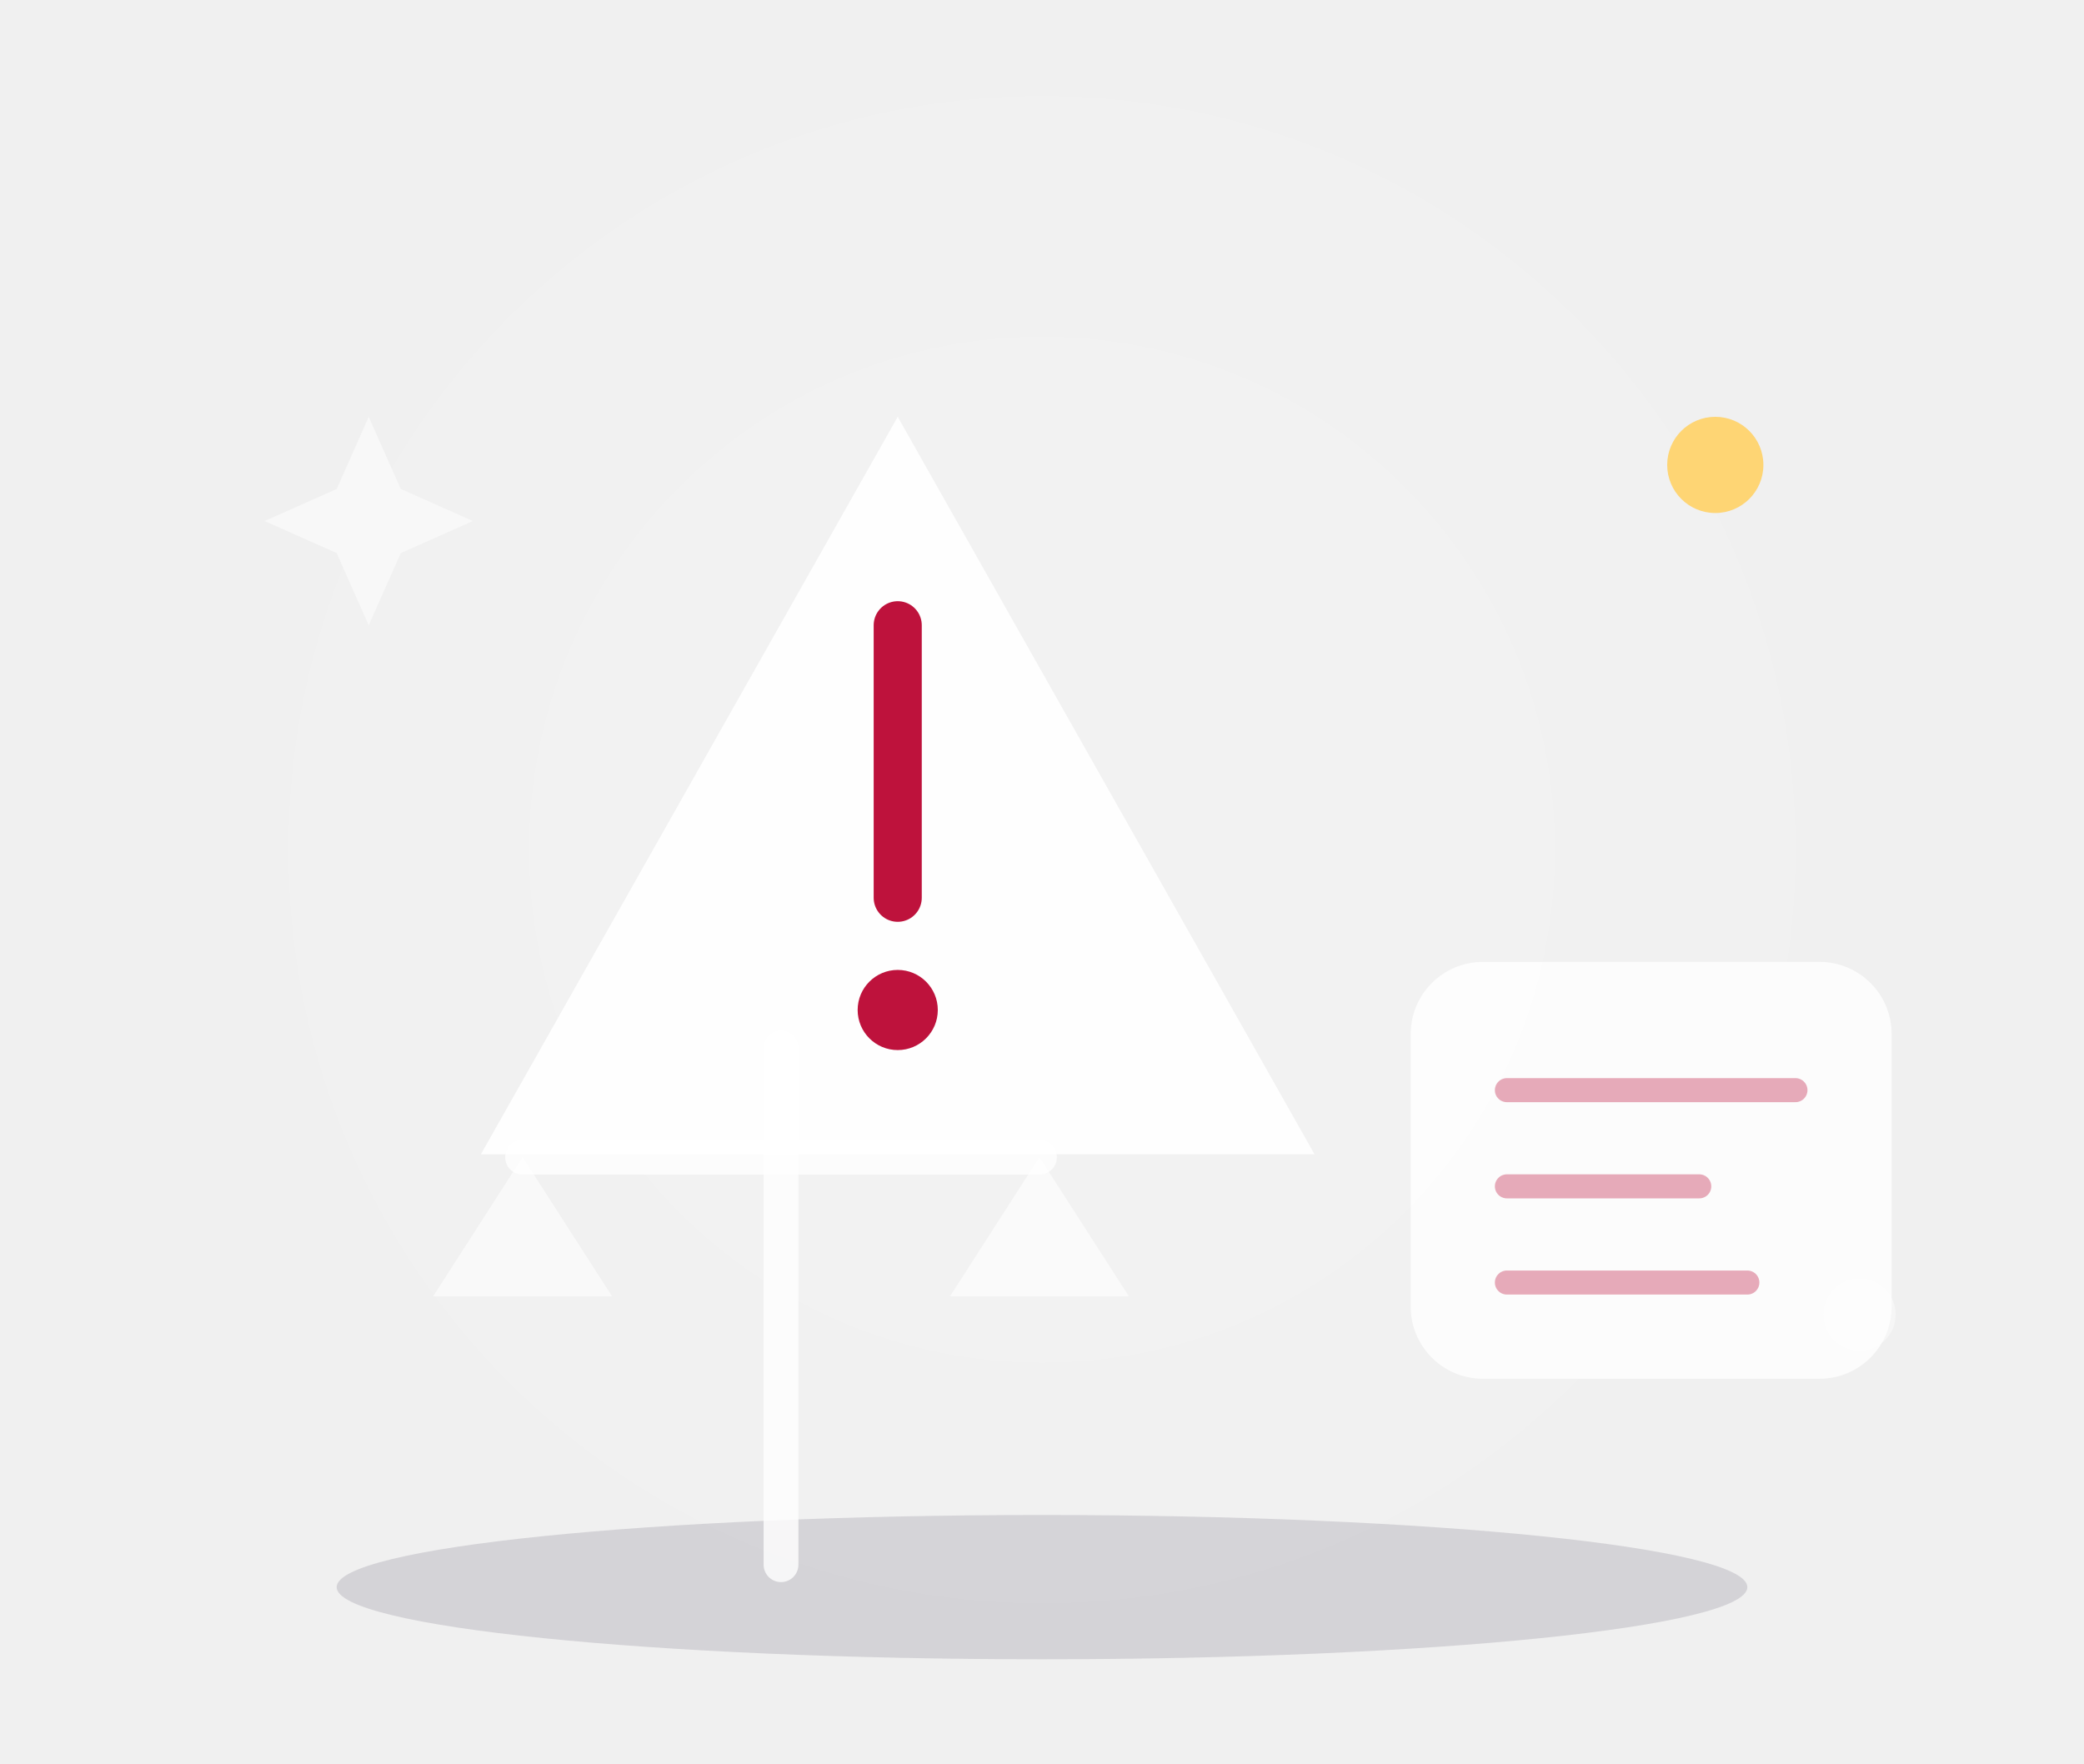
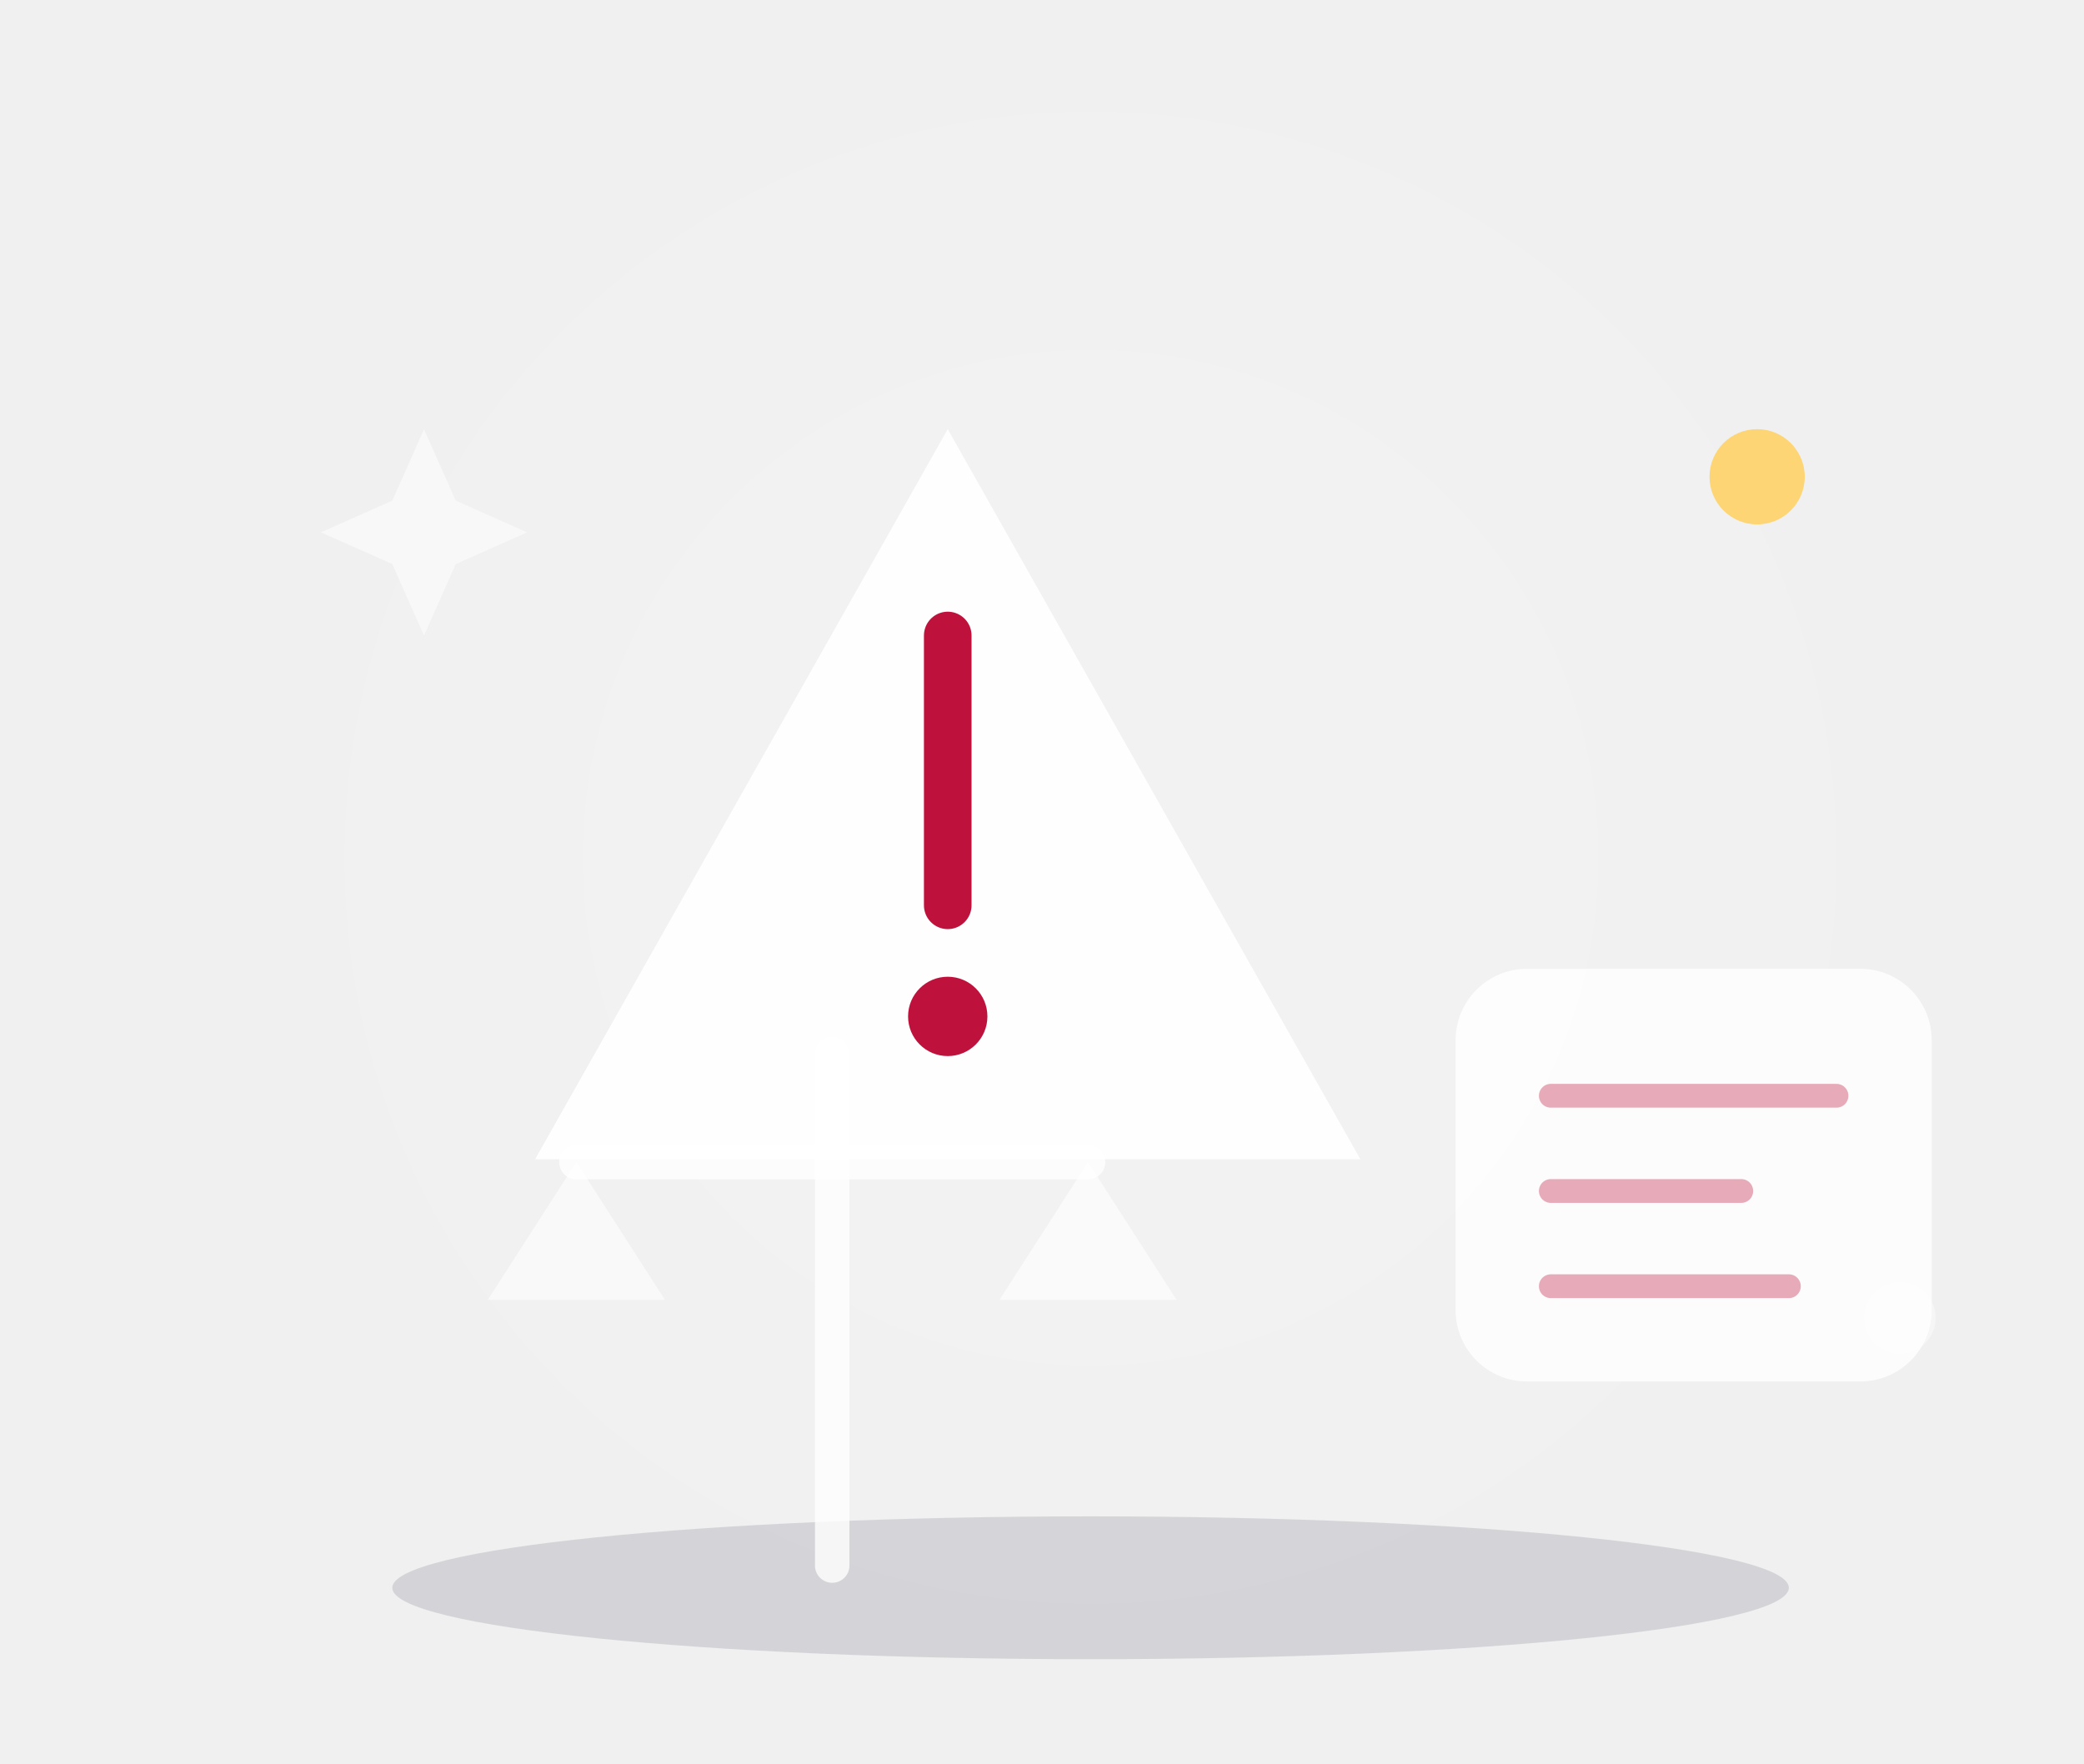
- <svg xmlns="http://www.w3.org/2000/svg" viewBox="0 0 260 220" aria-hidden="true" focusable="false">
-   <circle cx="130" cy="106" r="94" fill="#ffffff" opacity=".10" />
-   <circle cx="130" cy="106" r="64" fill="#ffffff" opacity=".07" />
-   <ellipse cx="130" cy="198" rx="88" ry="9" fill="#1b1030" opacity=".13" />
-   <g>
-     <path d="M112 52l52 92H60z" fill="#ffffff" opacity=".95" />
-     <path d="M112 78v34" stroke="#be123c" stroke-width="6" stroke-linecap="round" />
-     <circle cx="112" cy="126" r="5" fill="#be123c" />
+ <svg xmlns="http://www.w3.org/2000/svg" viewBox="0 0 260 220" aria-hidden="true" focusable="false" data-norm="discrepancies">
+   <g transform="translate(7.36 2.06) scale(0.99)">
+     <circle cx="130" cy="106" r="94" fill="#ffffff" opacity=".10" />
+     <circle cx="130" cy="106" r="64" fill="#ffffff" opacity=".07" />
+     <ellipse cx="130" cy="198" rx="88" ry="9" fill="#1b1030" opacity=".13" />
+     <g>
+       <path d="M112 52l52 92H60z" fill="#ffffff" opacity=".95" />
+       <path d="M112 78v34" stroke="#be123c" stroke-width="6" stroke-linecap="round" />
+       <circle cx="112" cy="126" r="5" fill="#be123c" />
+     </g>
+     <g transform="translate(28 96) scale(.62)">
+       <path d="M112 56v104" stroke="#ffffff" stroke-width="7" stroke-linecap="round" opacity=".8" />
+       <path d="M60 78h104" stroke="#ffffff" stroke-width="7" stroke-linecap="round" opacity=".8" />
+       <path d="M60 78l-18 28h36z" fill="#ffffff" opacity=".6" />
+       <path d="M164 78l-18 28h36z" fill="#ffffff" opacity=".6" />
+     </g>
+     <g>
+       <rect x="176" y="120" width="60" height="52" rx="9" fill="#ffffff" opacity=".82" />
+       <path d="M188 136h36M188 148h24M188 160h30" stroke="#be123c" stroke-width="3" stroke-linecap="round" opacity=".35" />
+     </g>
+     <path d="M46 52l4 9 9 4-9 4-4 9-4-9-9-4 9-4z" fill="#ffffff" opacity=".5" />
+     <circle cx="232" cy="164" r="4.5" fill="#ffffff" opacity=".38" />
+     <circle cx="214" cy="58" r="6" fill="#ffd166" opacity=".9" />
  </g>
-   <g transform="translate(28 96) scale(.62)">
-     <path d="M112 56v104" stroke="#ffffff" stroke-width="7" stroke-linecap="round" opacity=".8" />
-     <path d="M60 78h104" stroke="#ffffff" stroke-width="7" stroke-linecap="round" opacity=".8" />
-     <path d="M60 78l-18 28h36z" fill="#ffffff" opacity=".6" />
-     <path d="M164 78l-18 28h36z" fill="#ffffff" opacity=".6" />
-   </g>
-   <g>
-     <rect x="176" y="120" width="60" height="52" rx="9" fill="#ffffff" opacity=".82" />
-     <path d="M188 136h36M188 148h24M188 160h30" stroke="#be123c" stroke-width="3" stroke-linecap="round" opacity=".35" />
-   </g>
-   <path d="M46 52l4 9 9 4-9 4-4 9-4-9-9-4 9-4z" fill="#ffffff" opacity=".5" />
-   <circle cx="232" cy="164" r="4.5" fill="#ffffff" opacity=".38" />
-   <circle cx="214" cy="58" r="6" fill="#ffd166" opacity=".9" />
</svg>
